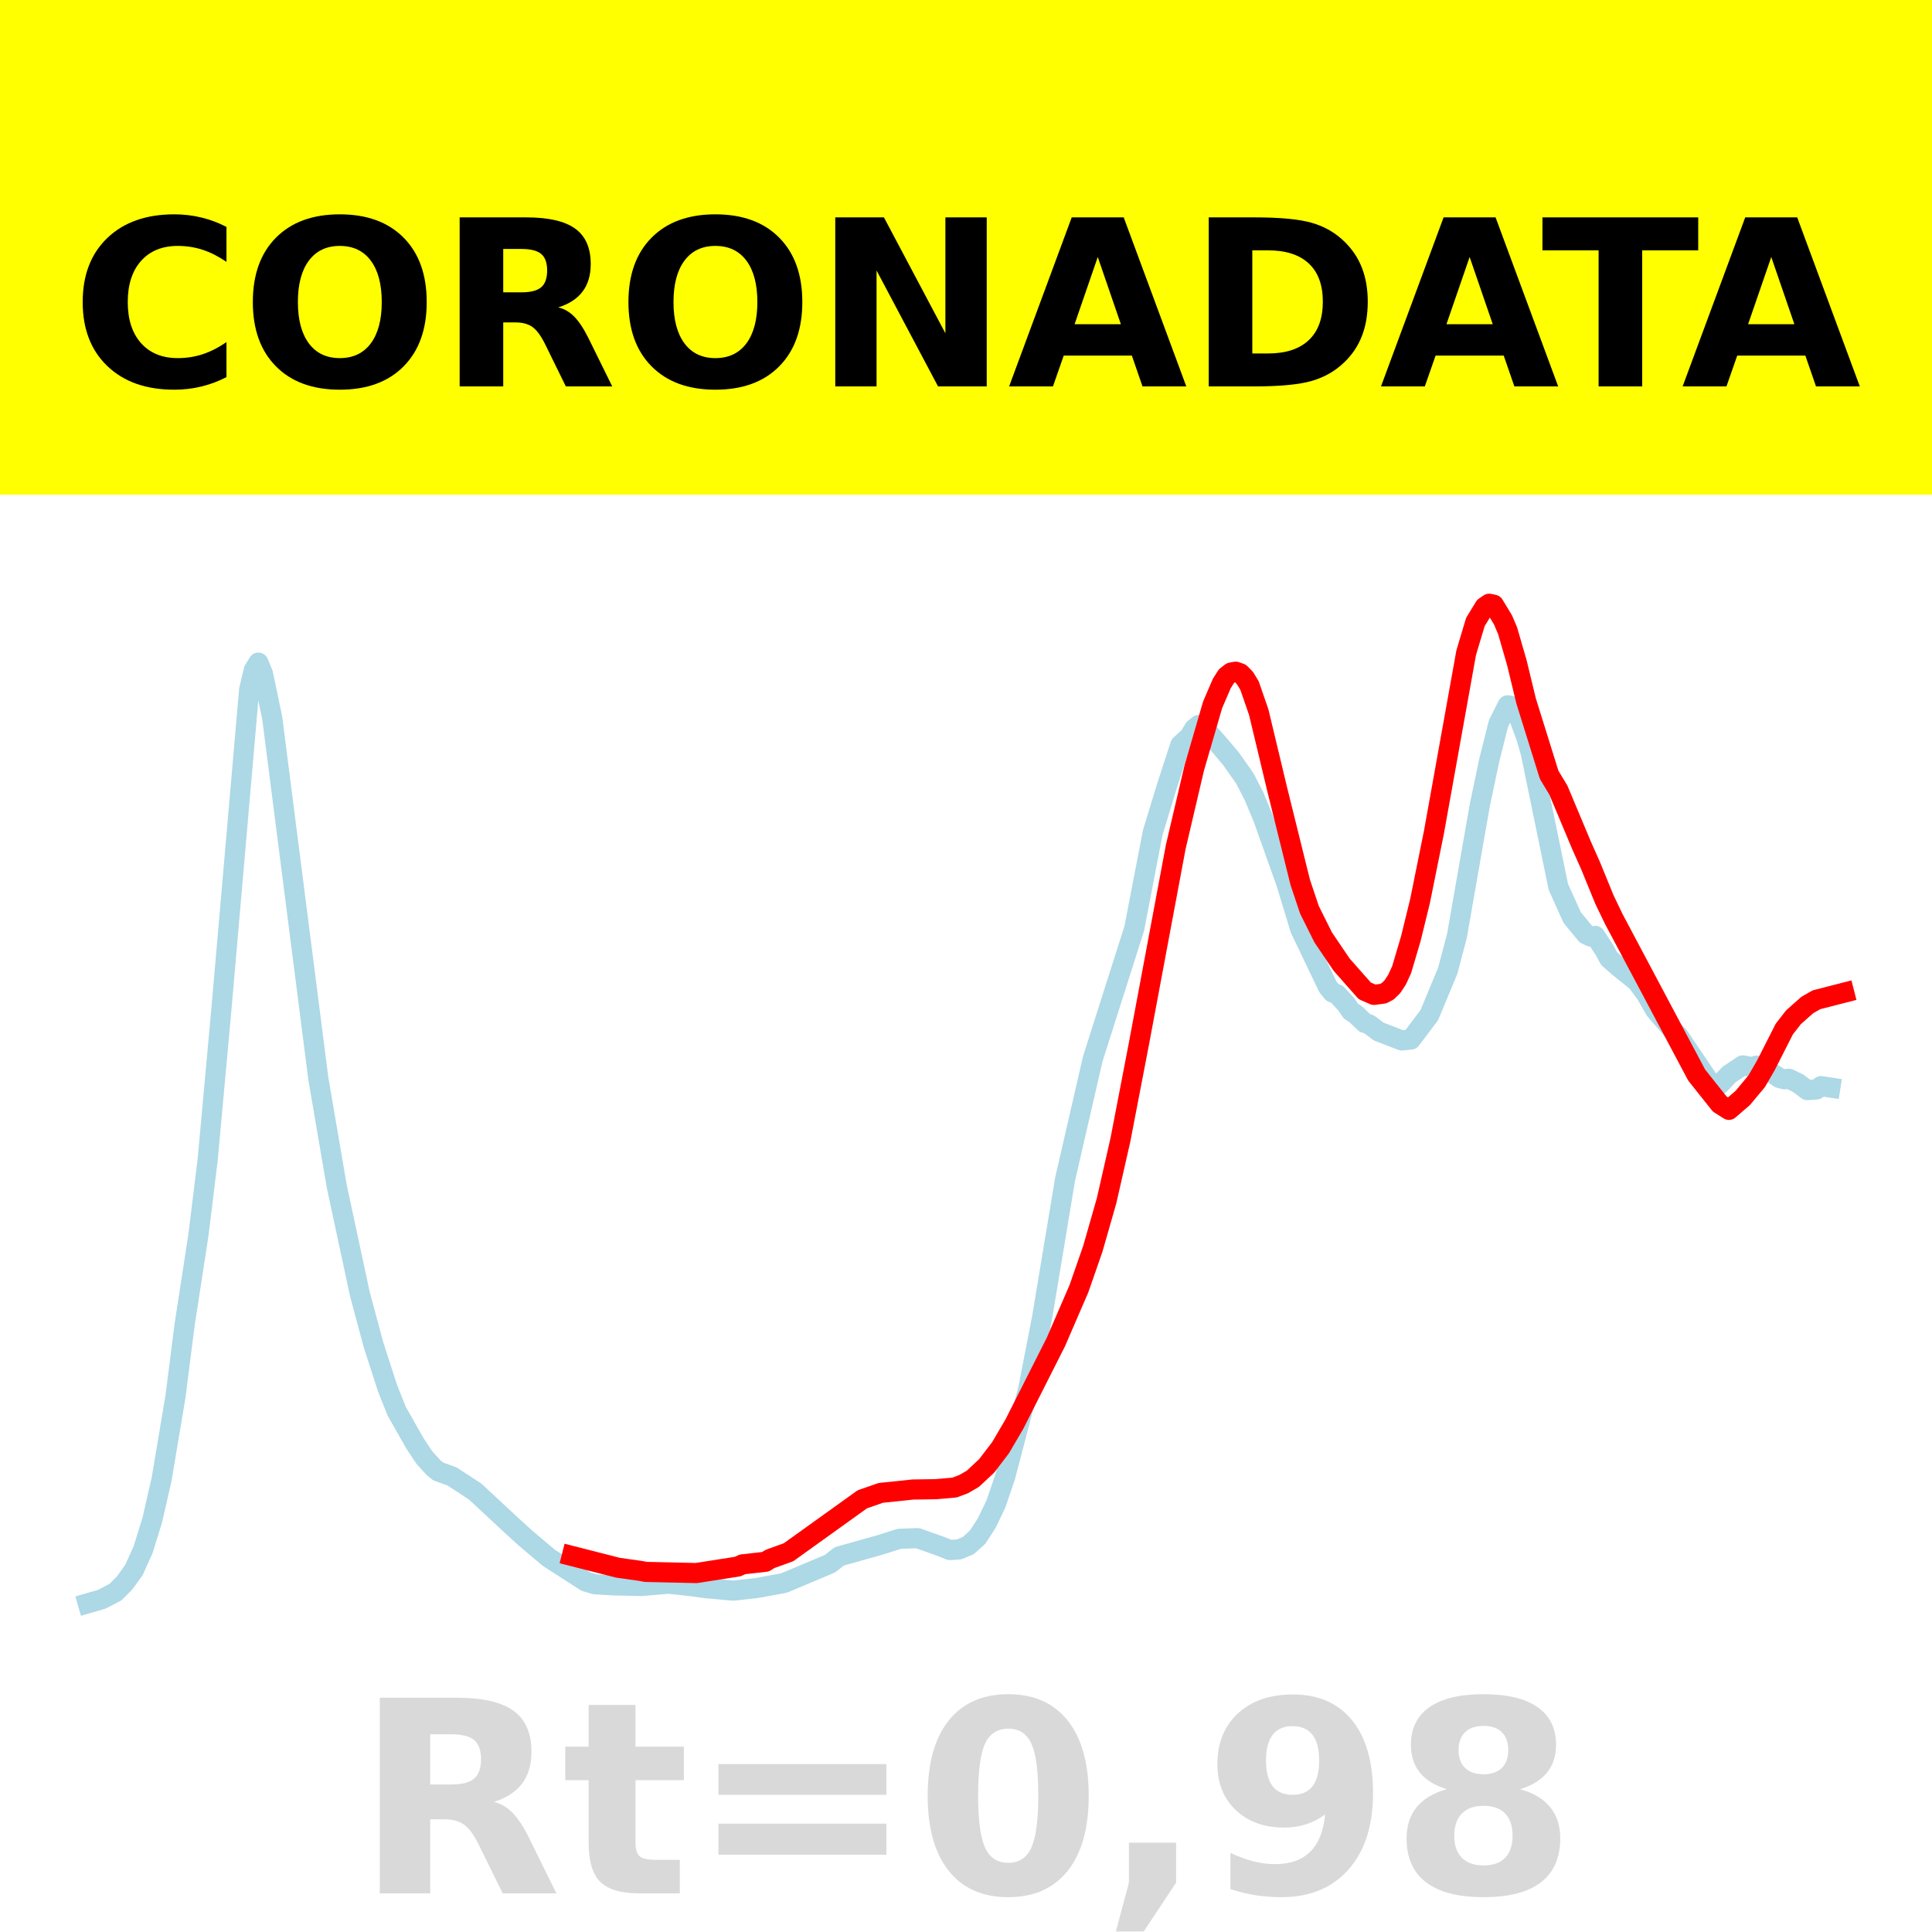
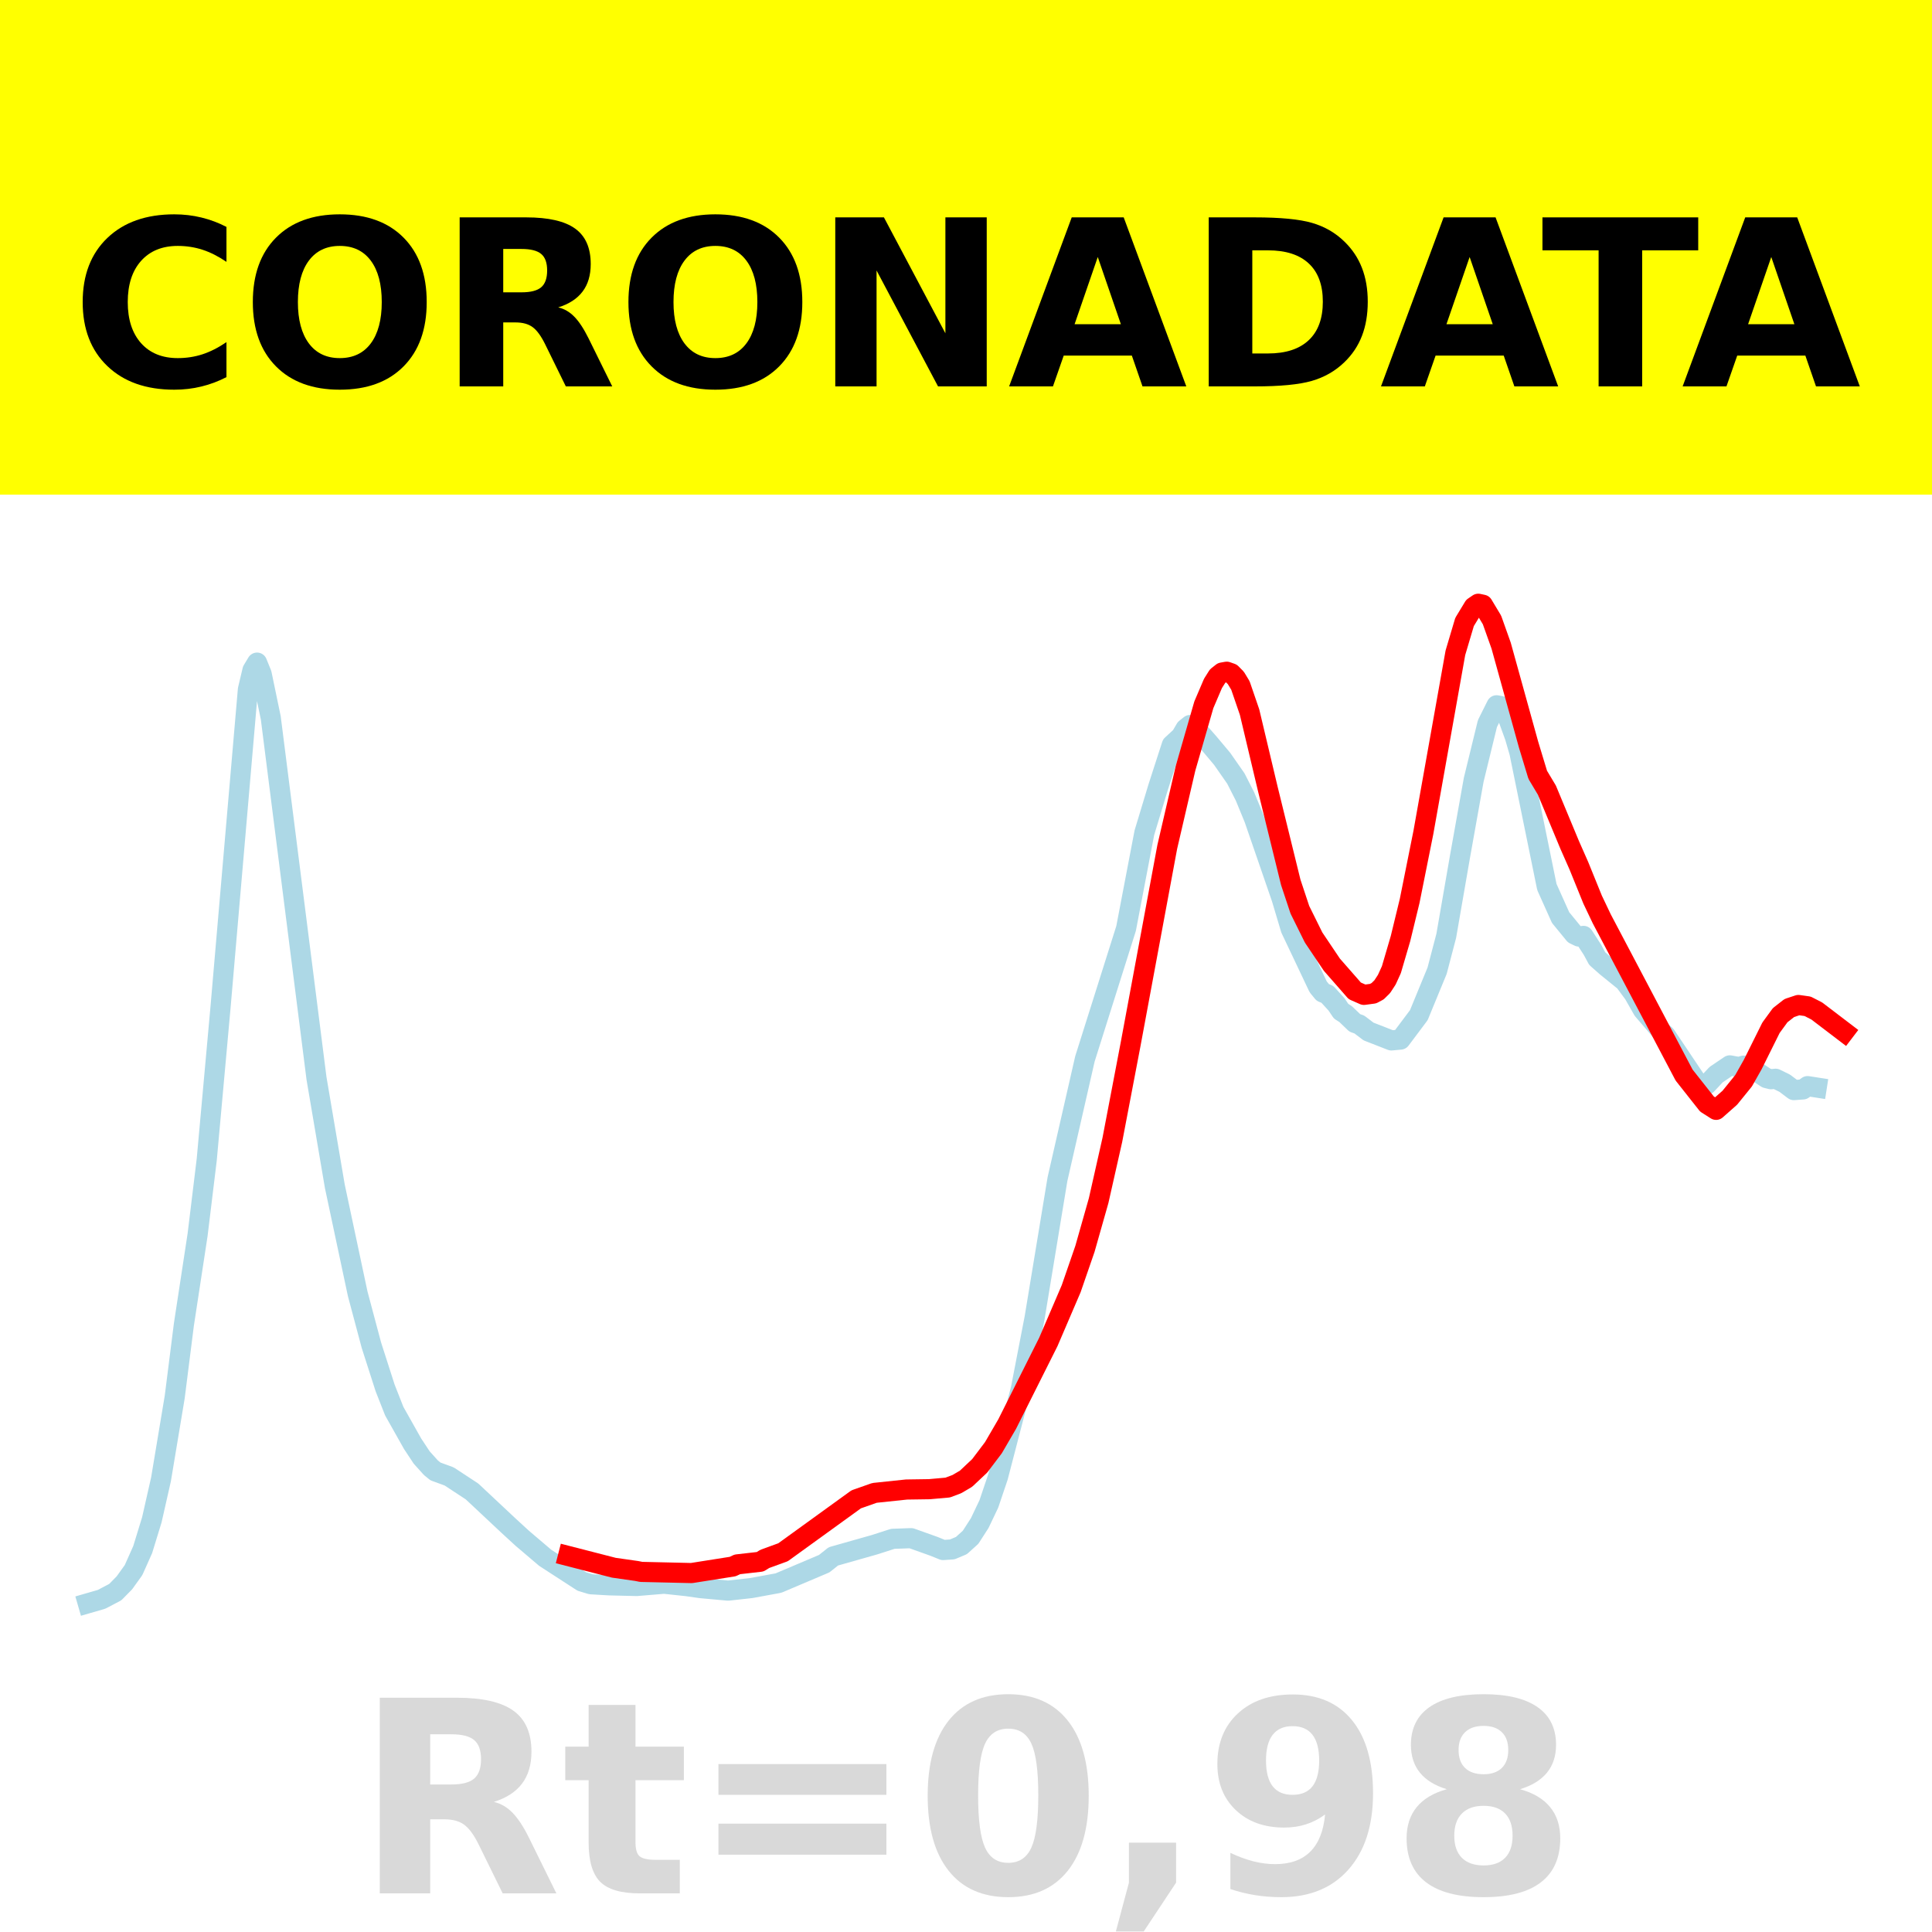
<svg xmlns="http://www.w3.org/2000/svg" xmlns:xlink="http://www.w3.org/1999/xlink" height="144pt" version="1.1" viewBox="0 0 144 144" width="144pt">
  <defs>
    <style type="text/css">*{stroke-linecap:butt;stroke-linejoin:round;}</style>
  </defs>
  <g id="figure_1">
    <g id="patch_1">
      <path d="M 0 144  L 144 144  L 144 0  L 0 0  z " style="fill:#ffffff;" />
    </g>
    <g id="axes_1">
      <g id="patch_2">
        <path d="M 0 144  L 144 144  L 144 0  L 0 0  z " style="fill:#ffffff;" />
      </g>
      <g id="line2d_1">
-         <path clip-path="url(#p3ce2140317)" d="M 6.545 119.501  L 7.576 119.205  L 8.607 118.668  L 9.294 117.974  L 9.981 117.023  L 10.669 115.496  L 11.356 113.274  L 12.043 110.264  L 13.074 104.121  L 13.761 98.729  L 14.792 92.038  L 15.479 86.431  L 16.51 75.131  L 18.571 51.394  L 18.915 49.952  L 19.258 49.388  L 19.602 50.224  L 20.289 53.507  L 23.725 80.38  L 25.099 88.414  L 26.817 96.426  L 27.848 100.263  L 28.879 103.45  L 29.566 105.181  L 30.941 107.604  L 31.628 108.636  L 32.315 109.393  L 32.659 109.671  L 33.689 110.045  L 35.407 111.164  L 38.156 113.72  L 39.187 114.659  L 40.905 116.108  L 43.654 117.876  L 44.341 118.082  L 45.715 118.162  L 47.777 118.211  L 49.838 118.041  L 51.556 118.224  L 52.587 118.37  L 54.649 118.556  L 56.367 118.367  L 58.428 117.992  L 61.864 116.547  L 62.551 116.003  L 65.644 115.134  L 67.018 114.695  L 68.392 114.646  L 70.11 115.255  L 70.797 115.531  L 71.485 115.483  L 72.172 115.197  L 72.859 114.58  L 73.546 113.522  L 74.233 112.089  L 74.921 110.07  L 76.639 103.511  L 77.669 98.221  L 79.387 87.885  L 81.449 78.921  L 84.541 69.201  L 85.916 62.064  L 86.946 58.683  L 87.977 55.521  L 88.664 54.893  L 89.008 54.31  L 89.351 54.038  L 89.695 54.18  L 90.726 55.34  L 91.757 56.559  L 92.787 58.026  L 93.475 59.364  L 94.162 61.023  L 95.88 65.847  L 96.911 69.242  L 97.598 70.676  L 98.972 73.555  L 99.316 73.972  L 99.659 74.111  L 100.346 74.858  L 100.69 75.366  L 101.034 75.585  L 101.721 76.24  L 102.064 76.361  L 102.752 76.881  L 104.47 77.547  L 105.157 77.484  L 106.531 75.665  L 107.906 72.352  L 108.593 69.753  L 109.623 63.852  L 110.311 59.939  L 110.998 56.677  L 111.685 53.933  L 112.372 52.568  L 112.716 52.631  L 113.059 53.039  L 113.747 54.918  L 114.09 56.092  L 116.152 66.111  L 117.183 68.391  L 118.213 69.64  L 118.557 69.805  L 118.901 69.756  L 119.588 70.811  L 119.931 71.445  L 120.618 72.049  L 121.993 73.153  L 122.68 74.08  L 123.367 75.279  L 124.742 76.867  L 125.085 77.178  L 127.49 80.737  L 127.834 80.902  L 128.178 80.827  L 128.865 80.098  L 129.895 79.406  L 130.583 79.531  L 130.926 79.426  L 131.613 79.677  L 132.644 80.354  L 132.988 80.44  L 133.331 80.403  L 134.019 80.736  L 134.706 81.25  L 135.393 81.199  L 135.737 80.953  L 136.424 81.059  L 136.424 81.059  " style="fill:none;stroke:#add8e6;stroke-linecap:square;stroke-width:1.5;" />
+         <path clip-path="url(#p7cec024b54)" d="M 6.545 119.501  L 7.568 119.205  L 8.591 118.668  L 9.273 117.974  L 9.955 117.023  L 10.636 115.496  L 11.318 113.274  L 12 110.264  L 13.023 104.121  L 13.705 98.729  L 14.727 92.038  L 15.409 86.431  L 16.432 75.131  L 18.477 51.394  L 18.818 49.952  L 19.159 49.388  L 19.5 50.224  L 20.182 53.507  L 23.591 80.38  L 24.955 88.414  L 26.659 96.426  L 27.682 100.263  L 28.705 103.45  L 29.386 105.181  L 30.75 107.604  L 31.432 108.636  L 32.114 109.393  L 32.455 109.671  L 33.477 110.045  L 35.182 111.164  L 37.909 113.72  L 38.932 114.659  L 40.636 116.108  L 43.364 117.876  L 44.045 118.082  L 45.409 118.162  L 47.455 118.211  L 49.5 118.041  L 51.205 118.224  L 52.227 118.37  L 54.273 118.556  L 55.977 118.367  L 58.023 117.992  L 61.432 116.547  L 62.114 116.003  L 65.182 115.134  L 66.545 114.695  L 67.909 114.646  L 69.614 115.255  L 70.295 115.531  L 70.977 115.483  L 71.659 115.197  L 72.341 114.58  L 73.023 113.522  L 73.705 112.089  L 74.386 110.07  L 76.091 103.511  L 77.114 98.221  L 78.818 87.885  L 80.864 78.921  L 83.932 69.201  L 85.295 62.064  L 86.318 58.683  L 87.341 55.521  L 88.023 54.893  L 88.364 54.31  L 88.705 54.038  L 89.045 54.18  L 90.068 55.34  L 91.091 56.559  L 92.114 58.026  L 92.795 59.364  L 93.477 61.023  L 95.523 66.959  L 96.205 69.242  L 96.886 70.676  L 98.25 73.555  L 98.591 73.972  L 98.932 74.111  L 99.614 74.858  L 99.955 75.366  L 100.295 75.585  L 100.977 76.24  L 101.318 76.361  L 102 76.881  L 103.705 77.547  L 104.386 77.484  L 105.75 75.665  L 107.114 72.352  L 107.795 69.753  L 108.818 63.852  L 109.841 58.125  L 110.864 53.933  L 111.545 52.568  L 111.886 52.631  L 112.227 53.039  L 112.909 54.918  L 113.25 56.092  L 115.295 66.111  L 116.318 68.391  L 117.341 69.64  L 117.682 69.805  L 118.023 69.756  L 118.705 70.811  L 119.045 71.445  L 119.727 72.049  L 121.091 73.153  L 121.773 74.08  L 122.455 75.279  L 123.818 76.867  L 124.159 77.178  L 126.545 80.737  L 126.886 80.902  L 127.227 80.827  L 127.909 80.098  L 128.932 79.406  L 129.614 79.531  L 129.955 79.426  L 130.636 79.677  L 131.659 80.354  L 132 80.44  L 132.341 80.403  L 133.023 80.736  L 133.705 81.25  L 134.386 81.199  L 134.727 80.953  L 135.409 81.059  L 135.409 81.059  " style="fill:none;stroke:#add8e6;stroke-linecap:square;stroke-width:1.5;" />
      </g>
      <g id="line2d_2">
-         <path clip-path="url(#p3ce2140317)" d="M 42.623 115.973  L 46.059 116.849  L 47.777 117.092  L 48.12 117.16  L 51.9 117.246  L 54.992 116.761  L 55.336 116.599  L 57.054 116.405  L 57.397 116.192  L 58.772 115.696  L 64.269 111.751  L 65.644 111.271  L 68.049 111.02  L 69.767 110.995  L 71.141 110.874  L 71.828 110.617  L 72.515 110.217  L 73.546 109.253  L 74.577 107.901  L 75.608 106.143  L 78.7 100.023  L 80.418 96.049  L 81.449 93.087  L 82.48 89.487  L 83.51 84.953  L 84.885 77.809  L 87.633 63.127  L 89.008 57.256  L 90.382 52.531  L 91.069 50.936  L 91.413 50.396  L 91.757 50.127  L 92.1 50.065  L 92.444 50.185  L 92.787 50.53  L 93.131 51.094  L 93.818 53.079  L 95.193 58.822  L 96.911 65.76  L 97.598 67.81  L 98.628 69.877  L 100.003 71.906  L 101.721 73.851  L 102.408 74.152  L 103.095 74.06  L 103.439 73.879  L 103.782 73.543  L 104.126 73.021  L 104.47 72.275  L 105.157 69.953  L 105.844 67.146  L 106.875 62.044  L 109.28 48.653  L 109.967 46.359  L 110.654 45.233  L 110.998 45  L 111.341 45.073  L 112.029 46.209  L 112.372 47.023  L 113.059 49.4  L 113.747 52.245  L 115.465 57.753  L 116.152 58.89  L 117.87 62.989  L 118.557 64.534  L 119.588 67.054  L 120.275 68.484  L 126.46 80.129  L 128.178 82.287  L 128.865 82.722  L 129.895 81.835  L 130.926 80.599  L 131.613 79.414  L 132.988 76.705  L 133.675 75.821  L 134.706 74.906  L 135.393 74.515  L 137.455 73.987  L 137.455 73.987  " style="fill:none;stroke:#ff0000;stroke-linecap:square;stroke-width:1.5;" />
+         <path clip-path="url(#p7cec024b54)" d="M 42.341 115.973  L 45.75 116.849  L 47.455 117.092  L 47.795 117.16  L 51.545 117.246  L 54.614 116.761  L 54.955 116.599  L 56.659 116.405  L 57 116.192  L 58.364 115.696  L 63.818 111.751  L 65.182 111.271  L 67.568 111.02  L 69.273 110.995  L 70.636 110.874  L 71.318 110.617  L 72 110.217  L 73.023 109.253  L 74.045 107.901  L 75.068 106.143  L 78.136 100.023  L 79.841 96.049  L 80.864 93.087  L 81.886 89.487  L 82.909 84.953  L 84.273 77.809  L 87 63.127  L 88.364 57.256  L 89.727 52.531  L 90.409 50.936  L 90.75 50.396  L 91.091 50.127  L 91.432 50.065  L 91.773 50.185  L 92.114 50.53  L 92.455 51.094  L 93.136 53.079  L 94.5 58.822  L 96.205 65.76  L 96.886 67.81  L 97.909 69.877  L 99.273 71.906  L 100.977 73.851  L 101.659 74.152  L 102.341 74.06  L 102.682 73.879  L 103.023 73.543  L 103.364 73.021  L 103.705 72.275  L 104.386 69.953  L 105.068 67.146  L 106.091 62.044  L 108.477 48.653  L 109.159 46.359  L 109.841 45.233  L 110.182 45  L 110.523 45.073  L 111.205 46.209  L 111.886 48.123  L 113.932 55.504  L 114.614 57.753  L 115.295 58.89  L 117 62.989  L 117.682 64.534  L 118.705 67.054  L 119.386 68.484  L 125.523 80.129  L 127.227 82.287  L 127.909 82.721  L 128.932 81.817  L 129.955 80.555  L 130.636 79.347  L 132 76.602  L 132.682 75.668  L 133.364 75.133  L 134.045 74.907  L 134.727 75.003  L 135.409 75.351  L 137.455 76.91  L 137.455 76.91  " style="fill:none;stroke:#ff0000;stroke-linecap:square;stroke-width:1.5;" />
      </g>
      <g id="patch_3">
        <path d="M 0 144  L 0 0  " style="fill:none;stroke:#ffffff;stroke-linecap:square;stroke-linejoin:miter;stroke-width:0.8;" />
      </g>
      <g id="patch_4">
        <path d="M 144 144  L 144 0  " style="fill:none;stroke:#ffffff;stroke-linecap:square;stroke-linejoin:miter;stroke-width:0.8;" />
      </g>
      <g id="patch_5">
        <path d="M 0 144  L 144 144  " style="fill:none;stroke:#ffffff;stroke-linecap:square;stroke-linejoin:miter;stroke-width:0.8;" />
      </g>
      <g id="patch_6">
        <path d="M 0 0  L 144 0  " style="fill:none;stroke:#ffffff;stroke-linecap:square;stroke-linejoin:miter;stroke-width:0.8;" />
      </g>
    </g>
    <g id="text_1">
      <g id="patch_7">
        <path d="M -64.848 36.368  L 208.848 36.368  L 208.848 -7.654  L -64.848 -7.654  z " style="fill:#ffff00;stroke:#ffff00;stroke-linejoin:miter;" />
      </g>
      <g transform="translate(72 9.45018)scale(0.1728 -0.1728)" />
      <g transform="translate(-60.87375 28.8)scale(0.1728 -0.1728)">
        <defs>
          <path id="DejaVuSans-Bold-32" />
          <path d="M 67 4  Q 61.812 1.312 56.203 -0.047  Q 50.594 -1.422 44.484 -1.422  Q 26.266 -1.422 15.625 8.766  Q 4.984 18.953 4.984 36.375  Q 4.984 53.859 15.625 64.031  Q 26.266 74.219 44.484 74.219  Q 50.594 74.219 56.203 72.844  Q 61.812 71.484 67 68.797  L 67 53.719  Q 61.766 57.281 56.688 58.938  Q 51.609 60.594 46 60.594  Q 35.938 60.594 30.172 54.141  Q 24.422 47.703 24.422 36.375  Q 24.422 25.094 30.172 18.641  Q 35.938 12.203 46 12.203  Q 51.609 12.203 56.688 13.859  Q 61.766 15.531 67 19.094  z " id="DejaVuSans-Bold-67" />
          <path d="M 42.484 60.594  Q 33.891 60.594 29.156 54.25  Q 24.422 47.906 24.422 36.375  Q 24.422 24.906 29.156 18.547  Q 33.891 12.203 42.484 12.203  Q 51.125 12.203 55.859 18.547  Q 60.594 24.906 60.594 36.375  Q 60.594 47.906 55.859 54.25  Q 51.125 60.594 42.484 60.594  z M 42.484 74.219  Q 60.062 74.219 70.016 64.156  Q 79.984 54.109 79.984 36.375  Q 79.984 18.703 70.016 8.641  Q 60.062 -1.422 42.484 -1.422  Q 24.953 -1.422 14.969 8.641  Q 4.984 18.703 4.984 36.375  Q 4.984 54.109 14.969 64.156  Q 24.953 74.219 42.484 74.219  z " id="DejaVuSans-Bold-79" />
          <path d="M 35.891 40.578  Q 41.797 40.578 44.359 42.766  Q 46.922 44.969 46.922 50  Q 46.922 54.984 44.359 57.125  Q 41.797 59.281 35.891 59.281  L 27.984 59.281  L 27.984 40.578  z M 27.984 27.594  L 27.984 0  L 9.188 0  L 9.188 72.906  L 37.891 72.906  Q 52.297 72.906 59 68.062  Q 65.719 63.234 65.719 52.781  Q 65.719 45.562 62.219 40.922  Q 58.734 36.281 51.703 34.078  Q 55.562 33.203 58.609 30.094  Q 61.672 27 64.797 20.703  L 75 0  L 54.984 0  L 46.094 18.109  Q 43.406 23.578 40.641 25.578  Q 37.891 27.594 33.297 27.594  z " id="DejaVuSans-Bold-82" />
          <path d="M 9.188 72.906  L 30.172 72.906  L 56.688 22.906  L 56.688 72.906  L 74.516 72.906  L 74.516 0  L 53.516 0  L 27 50  L 27 0  L 9.188 0  z " id="DejaVuSans-Bold-78" />
          <path d="M 53.422 13.281  L 24.031 13.281  L 19.391 0  L 0.484 0  L 27.484 72.906  L 49.906 72.906  L 76.906 0  L 58.016 0  z M 28.719 26.812  L 48.688 26.812  L 38.719 55.812  z " id="DejaVuSans-Bold-65" />
          <path d="M 27.984 58.688  L 27.984 14.203  L 34.719 14.203  Q 46.234 14.203 52.312 19.922  Q 58.406 25.641 58.406 36.531  Q 58.406 47.359 52.344 53.016  Q 46.297 58.688 34.719 58.688  z M 9.188 72.906  L 29 72.906  Q 45.609 72.906 53.734 70.531  Q 61.859 68.172 67.672 62.5  Q 72.797 57.562 75.281 51.109  Q 77.781 44.672 77.781 36.531  Q 77.781 28.266 75.281 21.797  Q 72.797 15.328 67.672 10.406  Q 61.812 4.734 53.609 2.359  Q 45.406 0 29 0  L 9.188 0  z " id="DejaVuSans-Bold-68" />
          <path d="M 0.484 72.906  L 67.672 72.906  L 67.672 58.688  L 43.5 58.688  L 43.5 0  L 24.703 0  L 24.703 58.688  L 0.484 58.688  z " id="DejaVuSans-Bold-84" />
        </defs>
        <use xlink:href="#DejaVuSans-Bold-32" />
        <use x="34.814" xlink:href="#DejaVuSans-Bold-32" />
        <use x="69.629" xlink:href="#DejaVuSans-Bold-32" />
        <use x="104.443" xlink:href="#DejaVuSans-Bold-32" />
        <use x="139.258" xlink:href="#DejaVuSans-Bold-32" />
        <use x="174.072" xlink:href="#DejaVuSans-Bold-32" />
        <use x="208.887" xlink:href="#DejaVuSans-Bold-32" />
        <use x="243.701" xlink:href="#DejaVuSans-Bold-32" />
        <use x="278.516" xlink:href="#DejaVuSans-Bold-32" />
        <use x="313.33" xlink:href="#DejaVuSans-Bold-32" />
        <use x="348.145" xlink:href="#DejaVuSans-Bold-32" />
        <use x="382.959" xlink:href="#DejaVuSans-Bold-67" />
        <use x="456.348" xlink:href="#DejaVuSans-Bold-79" />
        <use x="541.357" xlink:href="#DejaVuSans-Bold-82" />
        <use x="618.359" xlink:href="#DejaVuSans-Bold-79" />
        <use x="703.369" xlink:href="#DejaVuSans-Bold-78" />
        <use x="787.061" xlink:href="#DejaVuSans-Bold-65" />
        <use x="864.453" xlink:href="#DejaVuSans-Bold-68" />
        <use x="947.461" xlink:href="#DejaVuSans-Bold-65" />
        <use x="1017.104" xlink:href="#DejaVuSans-Bold-84" />
        <use x="1077.566" xlink:href="#DejaVuSans-Bold-65" />
        <use x="1154.959" xlink:href="#DejaVuSans-Bold-32" />
        <use x="1189.773" xlink:href="#DejaVuSans-Bold-32" />
        <use x="1224.588" xlink:href="#DejaVuSans-Bold-32" />
        <use x="1259.402" xlink:href="#DejaVuSans-Bold-32" />
        <use x="1294.217" xlink:href="#DejaVuSans-Bold-32" />
        <use x="1329.031" xlink:href="#DejaVuSans-Bold-32" />
        <use x="1363.846" xlink:href="#DejaVuSans-Bold-32" />
        <use x="1398.66" xlink:href="#DejaVuSans-Bold-32" />
        <use x="1433.475" xlink:href="#DejaVuSans-Bold-32" />
        <use x="1468.289" xlink:href="#DejaVuSans-Bold-32" />
        <use x="1503.104" xlink:href="#DejaVuSans-Bold-32" />
      </g>
    </g>
    <g id="text_2">
      <g style="fill:#808080;opacity:0.3;" transform="translate(26.46875 141.12)scale(0.2 -0.2)">
        <defs>
          <path d="M 27.484 70.219  L 27.484 54.688  L 45.516 54.688  L 45.516 42.188  L 27.484 42.188  L 27.484 19  Q 27.484 15.188 29 13.844  Q 30.516 12.5 35.016 12.5  L 44 12.5  L 44 0  L 29 0  Q 18.656 0 14.328 4.312  Q 10.016 8.641 10.016 19  L 10.016 42.188  L 1.312 42.188  L 1.312 54.688  L 10.016 54.688  L 10.016 70.219  z " id="DejaVuSans-Bold-116" />
          <path d="M 10.594 48.188  L 73.188 48.188  L 73.188 36.719  L 10.594 36.719  z M 10.594 25.984  L 73.188 25.984  L 73.188 14.406  L 10.594 14.406  z " id="DejaVuSans-Bold-61" />
          <path d="M 46 36.531  Q 46 50.203 43.438 55.781  Q 40.875 61.375 34.812 61.375  Q 28.766 61.375 26.172 55.781  Q 23.578 50.203 23.578 36.531  Q 23.578 22.703 26.172 17.031  Q 28.766 11.375 34.812 11.375  Q 40.828 11.375 43.406 17.031  Q 46 22.703 46 36.531  z M 64.797 36.375  Q 64.797 18.266 56.984 8.422  Q 49.172 -1.422 34.812 -1.422  Q 20.406 -1.422 12.594 8.422  Q 4.781 18.266 4.781 36.375  Q 4.781 54.547 12.594 64.375  Q 20.406 74.219 34.812 74.219  Q 49.172 74.219 56.984 64.375  Q 64.797 54.547 64.797 36.375  z " id="DejaVuSans-Bold-48" />
          <path d="M 10.203 18.891  L 27.781 18.891  L 27.781 4  L 15.719 -14.203  L 5.328 -14.203  L 10.203 4  z " id="DejaVuSans-Bold-44" />
          <path d="M 10.016 1.609  L 10.016 15.094  Q 14.5 12.984 18.594 11.938  Q 22.703 10.891 26.703 10.891  Q 35.109 10.891 39.797 15.547  Q 44.484 20.219 45.312 29.391  Q 42 26.953 38.234 25.734  Q 34.469 24.516 30.078 24.516  Q 18.891 24.516 12.031 31.031  Q 5.172 37.547 5.172 48.188  Q 5.172 59.969 12.812 67.047  Q 20.453 74.125 33.297 74.125  Q 47.562 74.125 55.375 64.5  Q 63.188 54.891 63.188 37.312  Q 63.188 19.234 54.047 8.906  Q 44.922 -1.422 29 -1.422  Q 23.875 -1.422 19.188 -0.656  Q 14.5 0.094 10.016 1.609  z M 33.203 36.719  Q 38.141 36.719 40.625 39.906  Q 43.109 43.109 43.109 49.516  Q 43.109 55.859 40.625 59.078  Q 38.141 62.312 33.203 62.312  Q 28.266 62.312 25.781 59.078  Q 23.297 55.859 23.297 49.516  Q 23.297 43.109 25.781 39.906  Q 28.266 36.719 33.203 36.719  z " id="DejaVuSans-Bold-57" />
          <path d="M 34.812 32.625  Q 29.547 32.625 26.703 29.734  Q 23.875 26.859 23.875 21.484  Q 23.875 16.109 26.703 13.25  Q 29.547 10.406 34.812 10.406  Q 40.047 10.406 42.828 13.25  Q 45.609 16.109 45.609 21.484  Q 45.609 26.906 42.828 29.766  Q 40.047 32.625 34.812 32.625  z M 21.094 38.812  Q 14.453 40.828 11.078 44.969  Q 7.719 49.125 7.719 55.328  Q 7.719 64.547 14.594 69.375  Q 21.484 74.219 34.812 74.219  Q 48.047 74.219 54.922 69.406  Q 61.812 64.594 61.812 55.328  Q 61.812 49.125 58.422 44.969  Q 55.031 40.828 48.391 38.812  Q 55.812 36.766 59.594 32.156  Q 63.375 27.547 63.375 20.516  Q 63.375 9.672 56.172 4.125  Q 48.969 -1.422 34.812 -1.422  Q 20.609 -1.422 13.359 4.125  Q 6.109 9.672 6.109 20.516  Q 6.109 27.547 9.891 32.156  Q 13.672 36.766 21.094 38.812  z M 25.484 53.422  Q 25.484 49.078 27.906 46.734  Q 30.328 44.391 34.812 44.391  Q 39.203 44.391 41.594 46.734  Q 44 49.078 44 53.422  Q 44 57.766 41.594 60.078  Q 39.203 62.406 34.812 62.406  Q 30.328 62.406 27.906 60.062  Q 25.484 57.719 25.484 53.422  z " id="DejaVuSans-Bold-56" />
        </defs>
        <use xlink:href="#DejaVuSans-Bold-82" />
        <use x="77.002" xlink:href="#DejaVuSans-Bold-116" />
        <use x="124.805" xlink:href="#DejaVuSans-Bold-61" />
        <use x="208.594" xlink:href="#DejaVuSans-Bold-48" />
        <use x="278.174" xlink:href="#DejaVuSans-Bold-44" />
        <use x="316.162" xlink:href="#DejaVuSans-Bold-57" />
        <use x="385.742" xlink:href="#DejaVuSans-Bold-56" />
      </g>
    </g>
  </g>
  <defs>
-     <clipPath id="p3ce2140317">
+     <clipPath id="p7cec024b54">
      <rect height="144" width="144" x="0" y="0" />
    </clipPath>
  </defs>
</svg>
